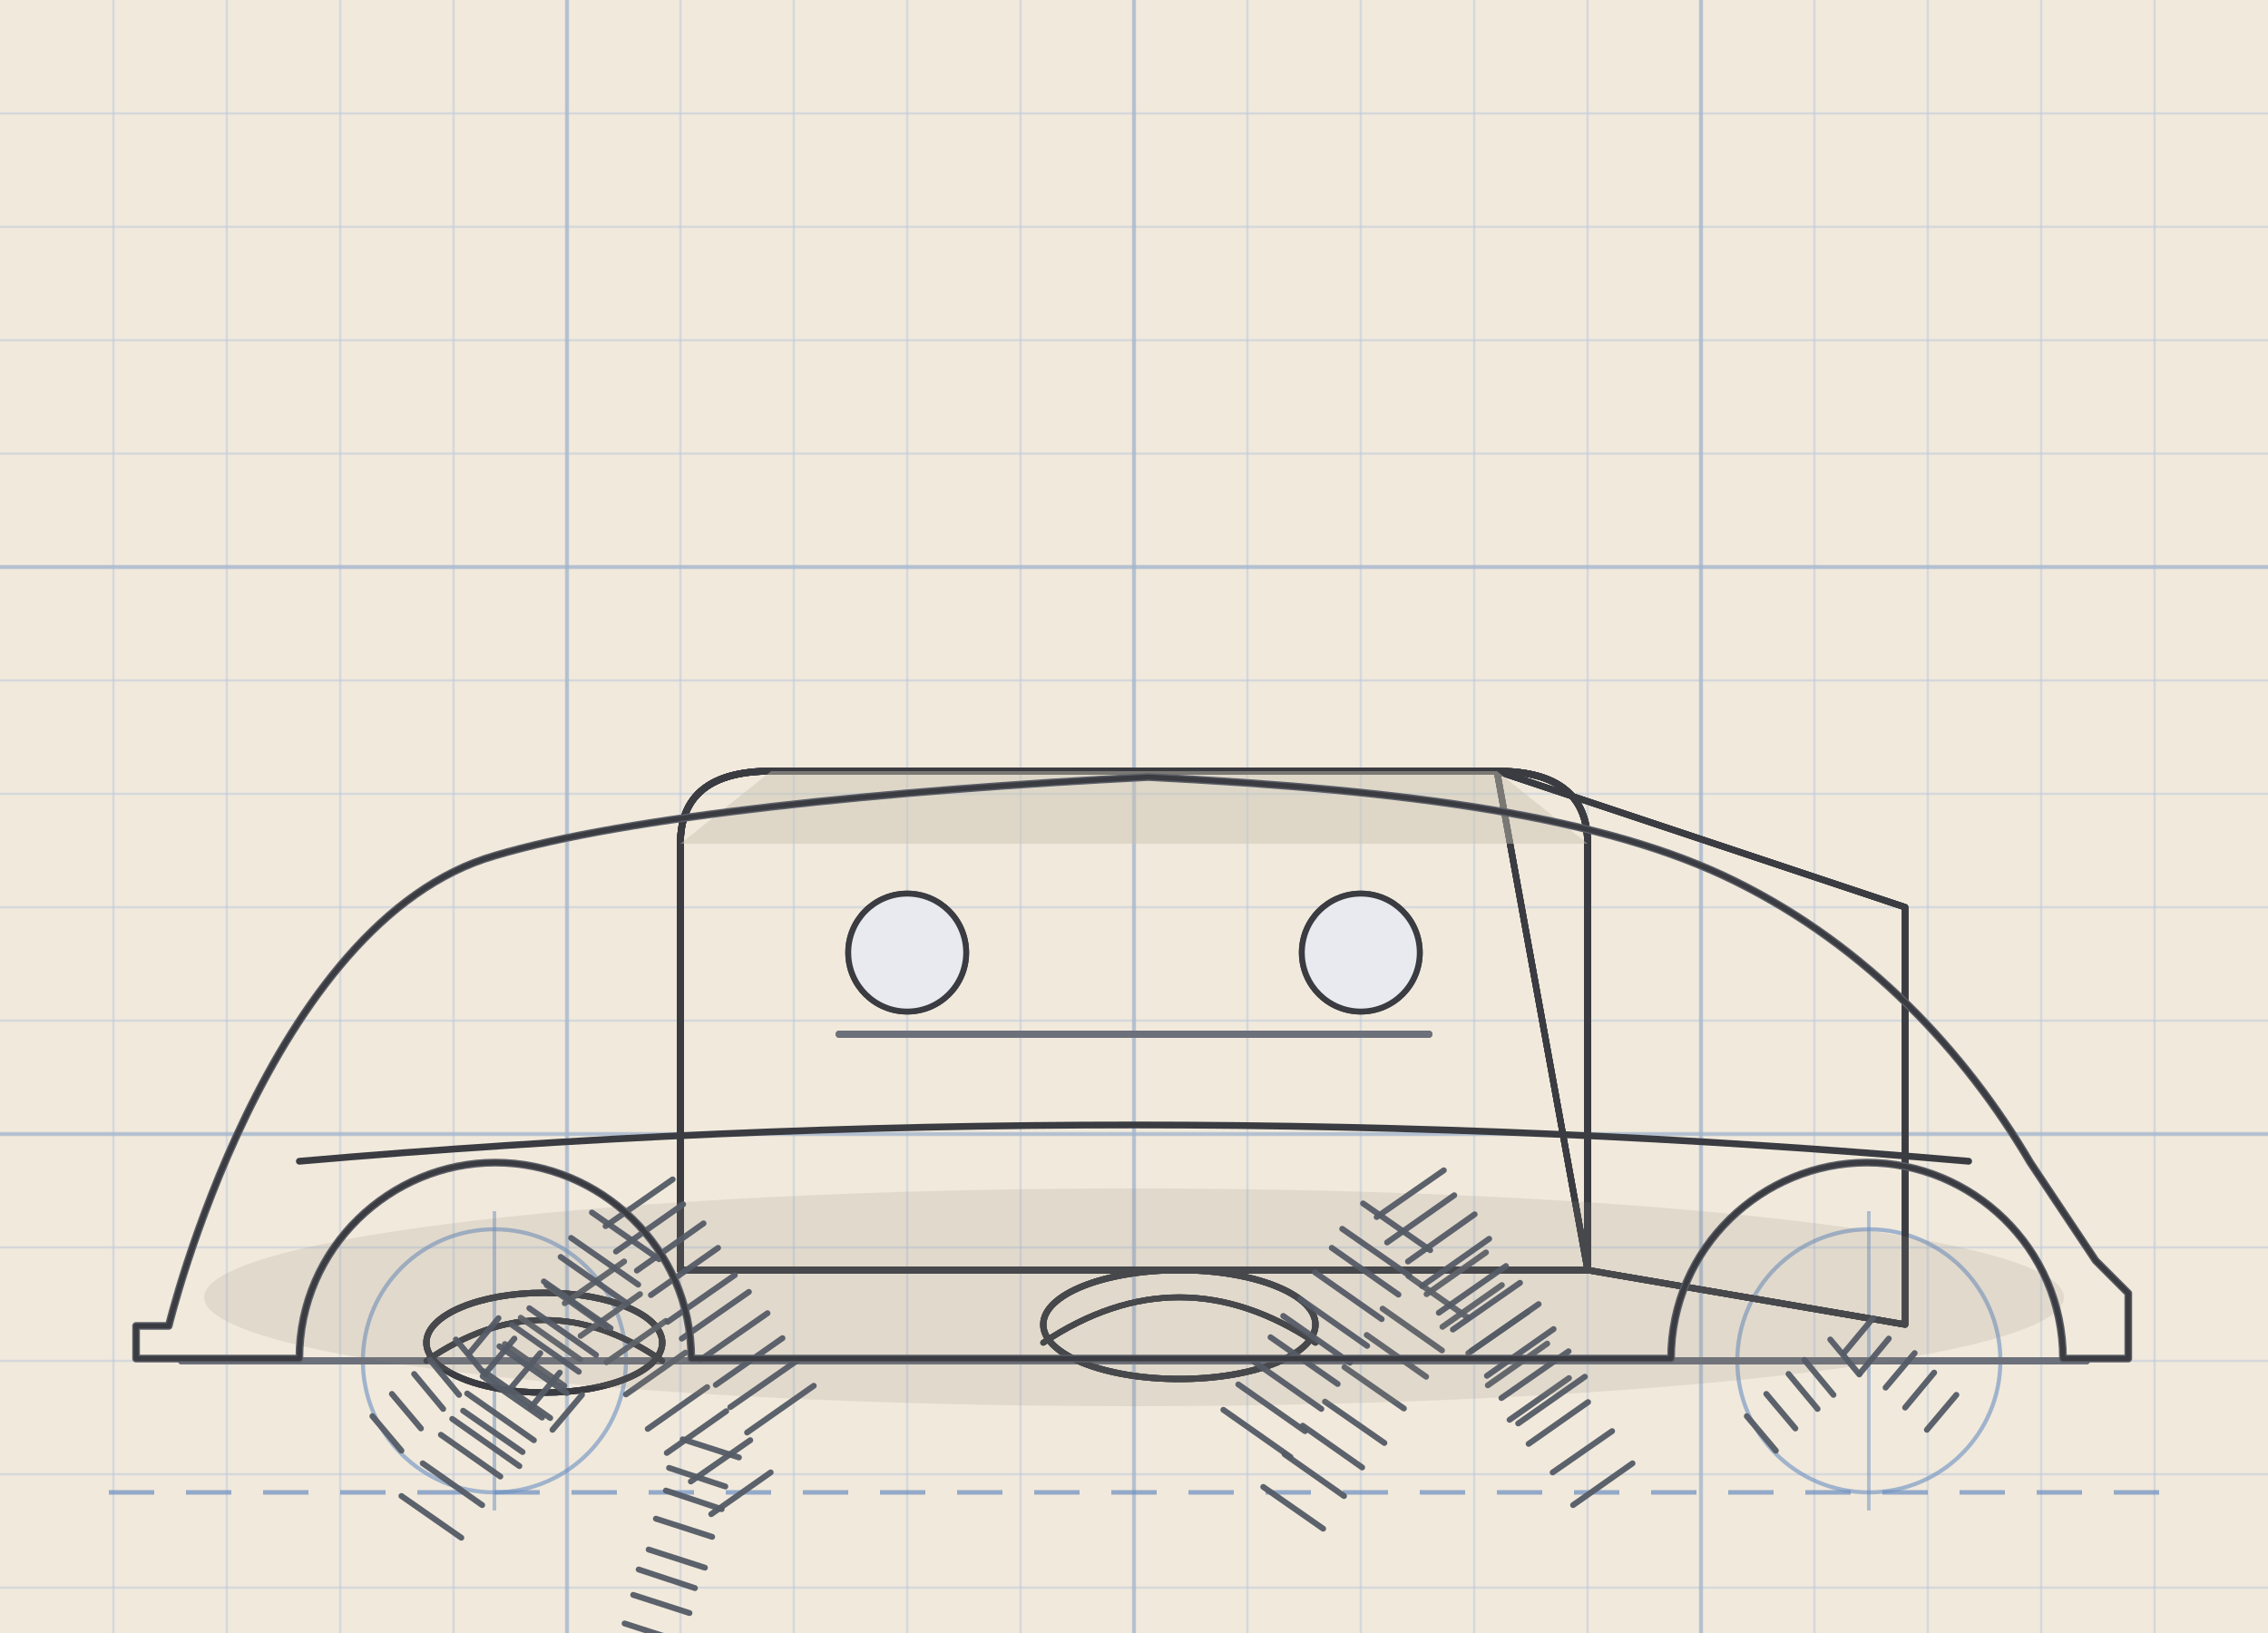
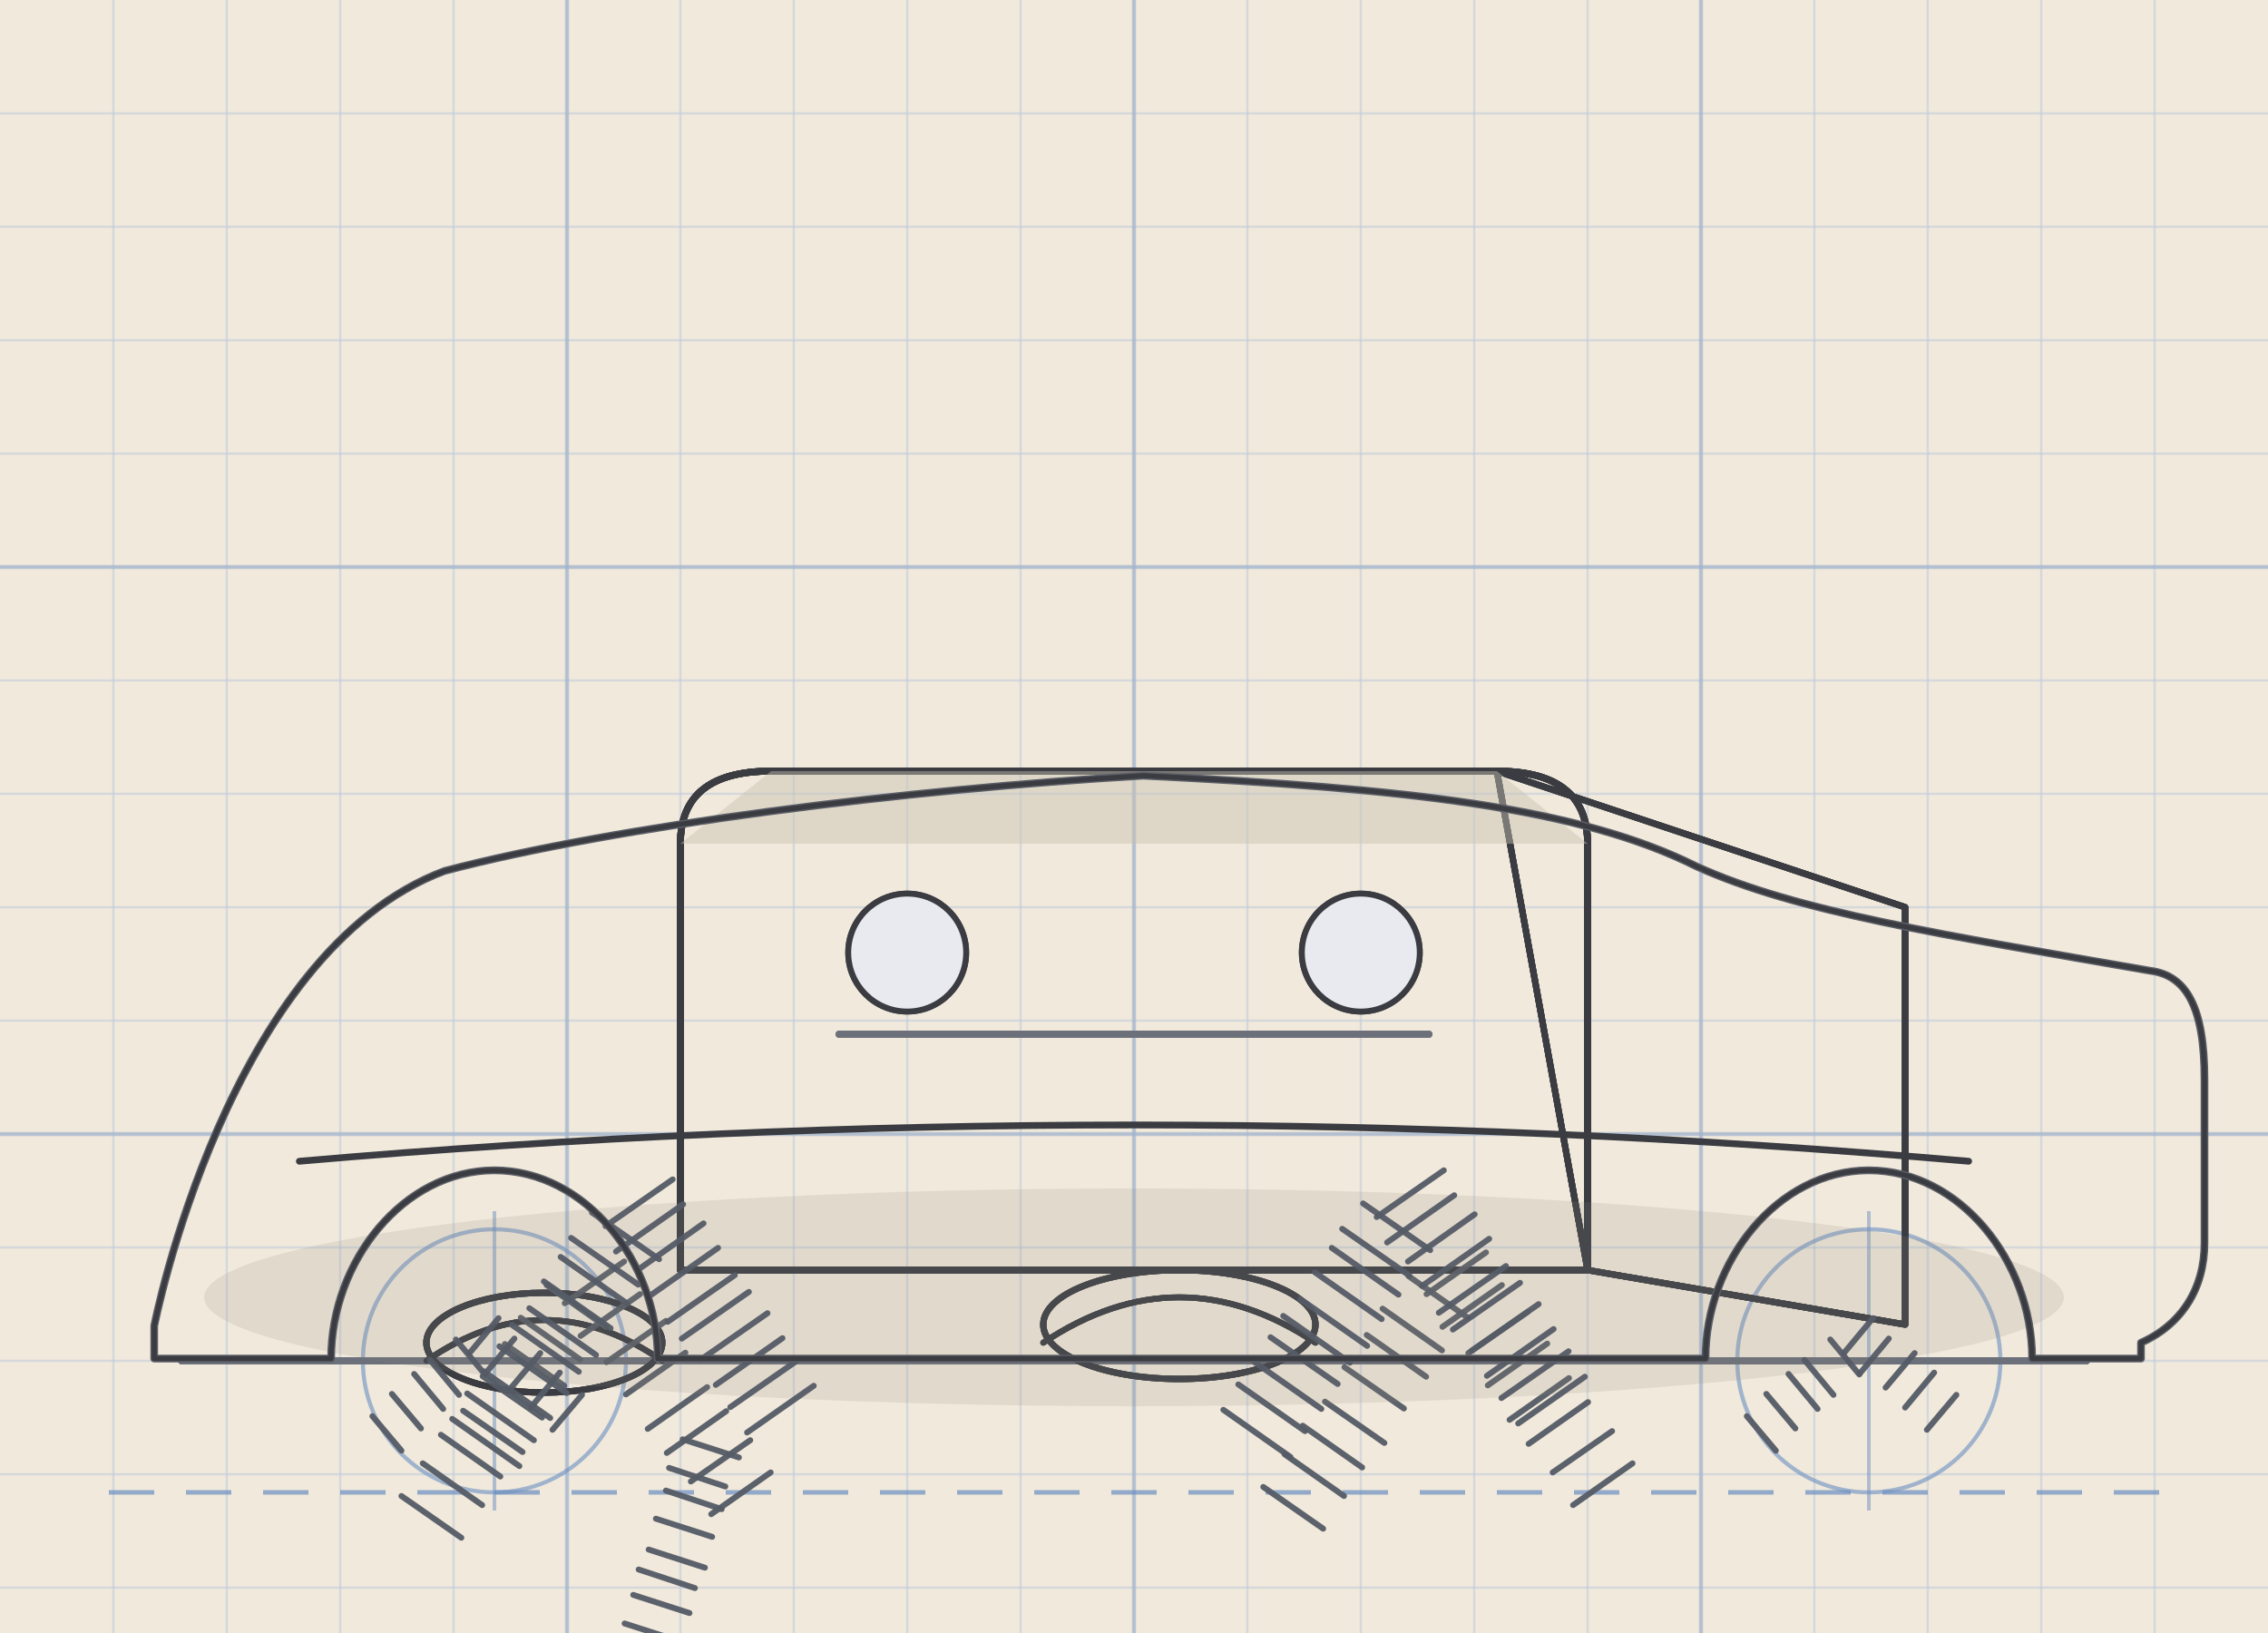
<svg xmlns="http://www.w3.org/2000/svg" viewBox="0 0 500 360" role="img">
  <defs>
    <linearGradient id="gBody" x1="0" y1="0" x2="0" y2="1">
-       <stop offset="0%" stop-color="#FBF9F3" />
-       <stop offset="18%" stop-color="#E9E4D8" />
-       <stop offset="55%" stop-color="#C9C2B2" />
-       <stop offset="100%" stop-color="#9C9484" />
+       <stop offset="0%" stop-color="#FBF9F2" />
+       <stop offset="22%" stop-color="#E8E2D4" />
+       <stop offset="55%" stop-color="#C6BFAE" />
+       <stop offset="82%" stop-color="#9A9283" />
+       <stop offset="100%" stop-color="#7A7368" />
    </linearGradient>
    <linearGradient id="gGlass" x1="0" y1="0" x2="0" y2="1">
      <stop offset="0%" stop-color="#55585F" />
      <stop offset="100%" stop-color="#7B7F88" />
    </linearGradient>
    <radialGradient id="gTire" cx="0.5" cy="0.5" r="0.5">
      <stop offset="0%" stop-color="#4A4E55" />
      <stop offset="75%" stop-color="#2D3036" />
      <stop offset="100%" stop-color="#202227" />
    </radialGradient>
    <radialGradient id="gRim" cx="0.5" cy="0.5" r="0.5">
      <stop offset="0%" stop-color="#F3F2EC" />
      <stop offset="70%" stop-color="#C6C1B4" />
      <stop offset="100%" stop-color="#A39C8D" />
    </radialGradient>
    <radialGradient id="gGround" cx="0.5" cy="0.5" r="0.5">
      <stop offset="0%" stop-color="#8A8478" stop-opacity="0.34" />
      <stop offset="100%" stop-color="#8A8478" stop-opacity="0" />
    </radialGradient>
    <radialGradient id="gMetal" cx="0.5" cy="0.36" r="0.66">
      <stop offset="0%" stop-color="#FDFCF8" />
      <stop offset="24%" stop-color="#D4CFC2" />
      <stop offset="48%" stop-color="#8B8478" />
      <stop offset="66%" stop-color="#3A3C42" />
      <stop offset="82%" stop-color="#B9B3A6" />
      <stop offset="100%" stop-color="#6E6A61" />
    </radialGradient>
    <radialGradient id="gMatte" cx="0.5" cy="0.42" r="0.62">
      <stop offset="0%" stop-color="#EFEDE6" />
      <stop offset="55%" stop-color="#B9B4A8" />
      <stop offset="100%" stop-color="#7D786E" />
    </radialGradient>
    <radialGradient id="gGlassBall" cx="0.36" cy="0.32" r="0.7">
      <stop offset="0%" stop-color="#FBF9F3" stop-opacity="0.2" />
      <stop offset="55%" stop-color="#7B7F88" stop-opacity="0.1" />
      <stop offset="100%" stop-color="#3A3C42" stop-opacity="0.38" />
    </radialGradient>
    <linearGradient id="gTonePaper" x1="0" y1="0" x2="0" y2="1">
      <stop offset="0%" stop-color="#D6D0C2" />
      <stop offset="100%" stop-color="#BCB5A5" />
    </linearGradient>
    <linearGradient id="gScreen" x1="0" y1="0" x2="0" y2="1">
      <stop offset="0%" stop-color="#41444C" />
      <stop offset="100%" stop-color="#22242A" />
    </linearGradient>
  </defs>
  <rect x="0" y="0" width="500" height="360" fill="#F1E9DB" />
  <line x1="25" y1="0" x2="25" y2="360" stroke="#B9C8DC" stroke-width="0.5" opacity="0.5" />
  <line x1="50" y1="0" x2="50" y2="360" stroke="#B9C8DC" stroke-width="0.5" opacity="0.5" />
  <line x1="75" y1="0" x2="75" y2="360" stroke="#B9C8DC" stroke-width="0.5" opacity="0.5" />
  <line x1="100" y1="0" x2="100" y2="360" stroke="#B9C8DC" stroke-width="0.5" opacity="0.5" />
  <line x1="125" y1="0" x2="125" y2="360" stroke="#B9C8DC" stroke-width="0.5" opacity="0.5" />
  <line x1="150" y1="0" x2="150" y2="360" stroke="#B9C8DC" stroke-width="0.5" opacity="0.5" />
  <line x1="175" y1="0" x2="175" y2="360" stroke="#B9C8DC" stroke-width="0.5" opacity="0.5" />
  <line x1="200" y1="0" x2="200" y2="360" stroke="#B9C8DC" stroke-width="0.5" opacity="0.5" />
  <line x1="225" y1="0" x2="225" y2="360" stroke="#B9C8DC" stroke-width="0.5" opacity="0.5" />
  <line x1="250" y1="0" x2="250" y2="360" stroke="#B9C8DC" stroke-width="0.5" opacity="0.5" />
  <line x1="275" y1="0" x2="275" y2="360" stroke="#B9C8DC" stroke-width="0.5" opacity="0.5" />
  <line x1="300" y1="0" x2="300" y2="360" stroke="#B9C8DC" stroke-width="0.5" opacity="0.5" />
  <line x1="325" y1="0" x2="325" y2="360" stroke="#B9C8DC" stroke-width="0.5" opacity="0.5" />
  <line x1="350" y1="0" x2="350" y2="360" stroke="#B9C8DC" stroke-width="0.5" opacity="0.5" />
  <line x1="375" y1="0" x2="375" y2="360" stroke="#B9C8DC" stroke-width="0.5" opacity="0.5" />
  <line x1="400" y1="0" x2="400" y2="360" stroke="#B9C8DC" stroke-width="0.5" opacity="0.5" />
  <line x1="425" y1="0" x2="425" y2="360" stroke="#B9C8DC" stroke-width="0.5" opacity="0.5" />
  <line x1="450" y1="0" x2="450" y2="360" stroke="#B9C8DC" stroke-width="0.5" opacity="0.5" />
  <line x1="475" y1="0" x2="475" y2="360" stroke="#B9C8DC" stroke-width="0.5" opacity="0.5" />
  <line x1="0" y1="25" x2="500" y2="25" stroke="#B9C8DC" stroke-width="0.5" opacity="0.5" />
  <line x1="0" y1="50" x2="500" y2="50" stroke="#B9C8DC" stroke-width="0.5" opacity="0.5" />
  <line x1="0" y1="75" x2="500" y2="75" stroke="#B9C8DC" stroke-width="0.5" opacity="0.5" />
  <line x1="0" y1="100" x2="500" y2="100" stroke="#B9C8DC" stroke-width="0.5" opacity="0.5" />
  <line x1="0" y1="125" x2="500" y2="125" stroke="#B9C8DC" stroke-width="0.5" opacity="0.5" />
  <line x1="0" y1="150" x2="500" y2="150" stroke="#B9C8DC" stroke-width="0.5" opacity="0.5" />
  <line x1="0" y1="175" x2="500" y2="175" stroke="#B9C8DC" stroke-width="0.5" opacity="0.5" />
  <line x1="0" y1="200" x2="500" y2="200" stroke="#B9C8DC" stroke-width="0.5" opacity="0.5" />
  <line x1="0" y1="225" x2="500" y2="225" stroke="#B9C8DC" stroke-width="0.5" opacity="0.5" />
  <line x1="0" y1="250" x2="500" y2="250" stroke="#B9C8DC" stroke-width="0.5" opacity="0.5" />
  <line x1="0" y1="275" x2="500" y2="275" stroke="#B9C8DC" stroke-width="0.5" opacity="0.5" />
  <line x1="0" y1="300" x2="500" y2="300" stroke="#B9C8DC" stroke-width="0.5" opacity="0.5" />
  <line x1="0" y1="325" x2="500" y2="325" stroke="#B9C8DC" stroke-width="0.5" opacity="0.5" />
  <line x1="0" y1="350" x2="500" y2="350" stroke="#B9C8DC" stroke-width="0.5" opacity="0.5" />
  <line x1="125" y1="0" x2="125" y2="360" stroke="#9FB2CC" stroke-width="0.9" opacity="0.65" />
  <line x1="250" y1="0" x2="250" y2="360" stroke="#9FB2CC" stroke-width="0.9" opacity="0.65" />
  <line x1="375" y1="0" x2="375" y2="360" stroke="#9FB2CC" stroke-width="0.9" opacity="0.65" />
  <line x1="0" y1="125" x2="500" y2="125" stroke="#9FB2CC" stroke-width="0.9" opacity="0.65" />
  <line x1="0" y1="250" x2="500" y2="250" stroke="#9FB2CC" stroke-width="0.9" opacity="0.65" />
  <line x1="24" y1="329" x2="476" y2="329" stroke="#6B8FC2" stroke-width="1.0" stroke-dasharray="10 7" opacity="0.7" />
  <circle cx="109" cy="300" r="29" stroke="#6B8FC2" stroke-width="0.9" fill="none" opacity="0.6" />
  <line x1="76" y1="300" x2="142" y2="300" stroke="#6B8FC2" stroke-width="0.8" opacity="0.5" />
  <line x1="109" y1="267" x2="109" y2="333" stroke="#6B8FC2" stroke-width="0.8" opacity="0.5" />
  <circle cx="412" cy="300" r="29" stroke="#6B8FC2" stroke-width="0.9" fill="none" opacity="0.6" />
  <line x1="379" y1="300" x2="445" y2="300" stroke="#6B8FC2" stroke-width="0.8" opacity="0.5" />
  <line x1="412" y1="267" x2="412" y2="333" stroke="#6B8FC2" stroke-width="0.8" opacity="0.5" />
  <line x1="109" y1="300" x2="412" y2="300" stroke="#6B8FC2" stroke-width="0.8" stroke-dasharray="6 5" opacity="0.45" />
  <line x1="40" y1="300" x2="460" y2="300" stroke="#6C707A" stroke-width="1.5" stroke-linecap="round" stroke-linejoin="round" />
  <path d="M170 170 L330 170 Q350 170 350 186 L350 280 L150 280 L150 186 Q150 170 170 170 Z" stroke="#3A3C42" stroke-width="1.5" stroke-linecap="round" stroke-linejoin="round" fill="none" />
  <line x1="40" y1="300" x2="460" y2="300" stroke="#6C707A" stroke-width="1.5" stroke-linecap="round" stroke-linejoin="round" />
  <path d="M170 170 L330 170 Q350 170 350 186 L350 280 L150 280 L150 186 Q150 170 170 170 Z" stroke="#3A3C42" stroke-width="1.5" stroke-linecap="round" stroke-linejoin="round" fill="none" />
  <path d="M330 170 L420 200 L420 292 L350 280 Z" stroke="#3A3C42" stroke-width="1.4" stroke-linecap="round" stroke-linejoin="round" fill="none" />
  <line x1="40" y1="300" x2="460" y2="300" stroke="#6C707A" stroke-width="1.5" stroke-linecap="round" stroke-linejoin="round" />
  <path d="M170 170 L330 170 Q350 170 350 186 L350 280 L150 280 L150 186 Q150 170 170 170 Z" stroke="#3A3C42" stroke-width="1.5" stroke-linecap="round" stroke-linejoin="round" fill="none" />
  <path d="M330 170 L420 200 L420 292 L350 280 Z" stroke="#3A3C42" stroke-width="1.4" stroke-linecap="round" stroke-linejoin="round" fill="none" />
  <ellipse cx="260" cy="292" rx="30" ry="12" stroke="#3A3C42" stroke-width="1.4" stroke-linecap="round" stroke-linejoin="round" fill="none" />
  <ellipse cx="120" cy="296" rx="26" ry="11" stroke="#3A3C42" stroke-width="1.4" stroke-linecap="round" stroke-linejoin="round" fill="none" />
  <path d="M230 296 Q260 276 290 296" stroke="#3A3C42" stroke-width="1.3" stroke-linecap="round" stroke-linejoin="round" fill="none" />
  <path d="M94 300 Q120 282 146 300" stroke="#3A3C42" stroke-width="1.3" stroke-linecap="round" stroke-linejoin="round" fill="none" />
  <line x1="40" y1="300" x2="460" y2="300" stroke="#6C707A" stroke-width="1.5" stroke-linecap="round" stroke-linejoin="round" />
  <path d="M170 170 L330 170 Q350 170 350 186 L350 280 L150 280 L150 186 Q150 170 170 170 Z" stroke="#3A3C42" stroke-width="1.5" stroke-linecap="round" stroke-linejoin="round" fill="none" />
  <path d="M330 170 L420 200 L420 292 L350 280 Z" stroke="#3A3C42" stroke-width="1.4" stroke-linecap="round" stroke-linejoin="round" fill="none" />
  <ellipse cx="260" cy="292" rx="30" ry="12" stroke="#3A3C42" stroke-width="1.4" stroke-linecap="round" stroke-linejoin="round" fill="none" />
  <ellipse cx="120" cy="296" rx="26" ry="11" stroke="#3A3C42" stroke-width="1.4" stroke-linecap="round" stroke-linejoin="round" fill="none" />
  <path d="M230 296 Q260 276 290 296" stroke="#3A3C42" stroke-width="1.3" stroke-linecap="round" stroke-linejoin="round" fill="none" />
  <path d="M94 300 Q120 282 146 300" stroke="#3A3C42" stroke-width="1.3" stroke-linecap="round" stroke-linejoin="round" fill="none" />
  <circle cx="200" cy="210" r="13" stroke="#3A3C42" stroke-width="1.3" stroke-linecap="round" stroke-linejoin="round" fill="#E8EAF0" />
  <circle cx="300" cy="210" r="13" stroke="#3A3C42" stroke-width="1.3" stroke-linecap="round" stroke-linejoin="round" fill="#E8EAF0" />
  <line x1="185" y1="228" x2="315" y2="228" stroke="#6C707A" stroke-width="1.6" stroke-linecap="round" stroke-linejoin="round" />
  <line x1="40" y1="300" x2="460" y2="300" stroke="#6C707A" stroke-width="1.5" stroke-linecap="round" stroke-linejoin="round" />
  <path d="M170 170 L330 170 Q350 170 350 186 L350 280 L150 280 L150 186 Q150 170 170 170 Z" stroke="#3A3C42" stroke-width="1.5" stroke-linecap="round" stroke-linejoin="round" fill="none" />
  <path d="M330 170 L420 200 L420 292 L350 280 Z" stroke="#3A3C42" stroke-width="1.4" stroke-linecap="round" stroke-linejoin="round" fill="none" />
  <ellipse cx="260" cy="292" rx="30" ry="12" stroke="#3A3C42" stroke-width="1.4" stroke-linecap="round" stroke-linejoin="round" fill="none" />
  <ellipse cx="120" cy="296" rx="26" ry="11" stroke="#3A3C42" stroke-width="1.4" stroke-linecap="round" stroke-linejoin="round" fill="none" />
  <path d="M230 296 Q260 276 290 296" stroke="#3A3C42" stroke-width="1.3" stroke-linecap="round" stroke-linejoin="round" fill="none" />
  <path d="M94 300 Q120 282 146 300" stroke="#3A3C42" stroke-width="1.3" stroke-linecap="round" stroke-linejoin="round" fill="none" />
  <circle cx="200" cy="210" r="13" stroke="#3A3C42" stroke-width="1.3" stroke-linecap="round" stroke-linejoin="round" fill="#E8EAF0" />
  <circle cx="300" cy="210" r="13" stroke="#3A3C42" stroke-width="1.3" stroke-linecap="round" stroke-linejoin="round" fill="#E8EAF0" />
  <line x1="185" y1="228" x2="315" y2="228" stroke="#6C707A" stroke-width="1.6" stroke-linecap="round" stroke-linejoin="round" />
  <path d="M170 170 L330 170 L350 186 L150 186 Z" stroke="#3A3C42" stroke-width="0" stroke-linecap="round" stroke-linejoin="round" fill="#C9C2B2" fill-opacity="0.45" />
  <line x1="120.5" y1="283.3" x2="133.6" y2="292.5" stroke="#555B66" stroke-width="1.3" stroke-linecap="round" stroke-linejoin="round" opacity="0.95" />
  <line x1="114.8" y1="290.5" x2="127.9" y2="299.7" stroke="#555B66" stroke-width="1.3" stroke-linecap="round" stroke-linejoin="round" opacity="0.95" />
  <line x1="111.3" y1="296.3" x2="124.4" y2="305.5" stroke="#555B66" stroke-width="1.3" stroke-linecap="round" stroke-linejoin="round" opacity="0.95" />
  <line x1="106.4" y1="303.4" x2="119.5" y2="312.5" stroke="#555B66" stroke-width="1.3" stroke-linecap="round" stroke-linejoin="round" opacity="0.95" />
  <line x1="102.1" y1="311.0" x2="115.2" y2="320.1" stroke="#555B66" stroke-width="1.3" stroke-linecap="round" stroke-linejoin="round" opacity="0.95" />
  <line x1="97.2" y1="316.3" x2="110.3" y2="325.5" stroke="#555B66" stroke-width="1.3" stroke-linecap="round" stroke-linejoin="round" opacity="0.95" />
  <line x1="93.2" y1="322.6" x2="106.3" y2="331.8" stroke="#555B66" stroke-width="1.3" stroke-linecap="round" stroke-linejoin="round" opacity="0.95" />
  <line x1="88.5" y1="329.8" x2="101.7" y2="339.0" stroke="#555B66" stroke-width="1.3" stroke-linecap="round" stroke-linejoin="round" opacity="0.95" />
  <line x1="124.5" y1="287.3" x2="137.6" y2="278.1" stroke="#555B66" stroke-width="1.3" stroke-linecap="round" stroke-linejoin="round" opacity="0.95" />
  <line x1="128.0" y1="294.5" x2="141.1" y2="285.3" stroke="#555B66" stroke-width="1.3" stroke-linecap="round" stroke-linejoin="round" opacity="0.95" />
  <line x1="133.7" y1="300.3" x2="146.8" y2="291.2" stroke="#555B66" stroke-width="1.3" stroke-linecap="round" stroke-linejoin="round" opacity="0.95" />
  <line x1="138.0" y1="307.4" x2="151.1" y2="298.2" stroke="#555B66" stroke-width="1.3" stroke-linecap="round" stroke-linejoin="round" opacity="0.95" />
  <line x1="142.8" y1="315.0" x2="155.9" y2="305.8" stroke="#555B66" stroke-width="1.3" stroke-linecap="round" stroke-linejoin="round" opacity="0.95" />
  <line x1="147.0" y1="320.3" x2="160.1" y2="311.1" stroke="#555B66" stroke-width="1.3" stroke-linecap="round" stroke-linejoin="round" opacity="0.95" />
  <line x1="152.3" y1="326.6" x2="165.4" y2="317.5" stroke="#555B66" stroke-width="1.3" stroke-linecap="round" stroke-linejoin="round" opacity="0.95" />
  <line x1="156.8" y1="333.8" x2="169.9" y2="324.6" stroke="#555B66" stroke-width="1.3" stroke-linecap="round" stroke-linejoin="round" opacity="0.95" />
  <line x1="310.5" y1="281.3" x2="323.6" y2="290.5" stroke="#555B66" stroke-width="1.3" stroke-linecap="round" stroke-linejoin="round" opacity="0.95" />
  <line x1="304.8" y1="288.5" x2="317.9" y2="297.7" stroke="#555B66" stroke-width="1.3" stroke-linecap="round" stroke-linejoin="round" opacity="0.95" />
  <line x1="301.3" y1="294.3" x2="314.4" y2="303.5" stroke="#555B66" stroke-width="1.3" stroke-linecap="round" stroke-linejoin="round" opacity="0.95" />
  <line x1="296.4" y1="301.4" x2="309.5" y2="310.5" stroke="#555B66" stroke-width="1.3" stroke-linecap="round" stroke-linejoin="round" opacity="0.95" />
  <line x1="292.1" y1="309.0" x2="305.2" y2="318.1" stroke="#555B66" stroke-width="1.3" stroke-linecap="round" stroke-linejoin="round" opacity="0.95" />
  <line x1="287.2" y1="314.3" x2="300.3" y2="323.5" stroke="#555B66" stroke-width="1.3" stroke-linecap="round" stroke-linejoin="round" opacity="0.95" />
  <line x1="283.2" y1="320.6" x2="296.3" y2="329.8" stroke="#555B66" stroke-width="1.3" stroke-linecap="round" stroke-linejoin="round" opacity="0.95" />
  <line x1="278.5" y1="327.8" x2="291.7" y2="337.0" stroke="#555B66" stroke-width="1.3" stroke-linecap="round" stroke-linejoin="round" opacity="0.95" />
  <line x1="314.5" y1="285.3" x2="327.6" y2="276.1" stroke="#555B66" stroke-width="1.3" stroke-linecap="round" stroke-linejoin="round" opacity="0.95" />
  <line x1="318.0" y1="292.5" x2="331.1" y2="283.3" stroke="#555B66" stroke-width="1.3" stroke-linecap="round" stroke-linejoin="round" opacity="0.95" />
  <line x1="323.7" y1="298.3" x2="336.8" y2="289.2" stroke="#555B66" stroke-width="1.3" stroke-linecap="round" stroke-linejoin="round" opacity="0.95" />
  <line x1="328.0" y1="305.4" x2="341.1" y2="296.2" stroke="#555B66" stroke-width="1.3" stroke-linecap="round" stroke-linejoin="round" opacity="0.95" />
  <line x1="332.8" y1="313.0" x2="345.9" y2="303.8" stroke="#555B66" stroke-width="1.3" stroke-linecap="round" stroke-linejoin="round" opacity="0.95" />
  <line x1="337.0" y1="318.3" x2="350.1" y2="309.1" stroke="#555B66" stroke-width="1.3" stroke-linecap="round" stroke-linejoin="round" opacity="0.95" />
  <line x1="342.3" y1="324.6" x2="355.4" y2="315.5" stroke="#555B66" stroke-width="1.3" stroke-linecap="round" stroke-linejoin="round" opacity="0.95" />
  <line x1="346.8" y1="331.8" x2="359.9" y2="322.6" stroke="#555B66" stroke-width="1.3" stroke-linecap="round" stroke-linejoin="round" opacity="0.95" />
  <ellipse cx="250" cy="286" rx="205" ry="24" fill="#8A8478" opacity="0.16" />
  <line x1="130.5" y1="267.3" x2="145.3" y2="277.6" stroke="#555B66" stroke-width="1.3" stroke-linecap="round" stroke-linejoin="round" opacity="0.95" />
  <line x1="125.9" y1="272.9" x2="140.7" y2="283.2" stroke="#555B66" stroke-width="1.3" stroke-linecap="round" stroke-linejoin="round" opacity="0.95" />
  <line x1="123.6" y1="277.1" x2="138.3" y2="287.4" stroke="#555B66" stroke-width="1.3" stroke-linecap="round" stroke-linejoin="round" opacity="0.95" />
  <line x1="119.9" y1="282.5" x2="134.6" y2="292.8" stroke="#555B66" stroke-width="1.3" stroke-linecap="round" stroke-linejoin="round" opacity="0.95" />
  <line x1="116.7" y1="288.4" x2="131.4" y2="298.7" stroke="#555B66" stroke-width="1.3" stroke-linecap="round" stroke-linejoin="round" opacity="0.95" />
  <line x1="112.9" y1="292.1" x2="127.6" y2="302.4" stroke="#555B66" stroke-width="1.3" stroke-linecap="round" stroke-linejoin="round" opacity="0.95" />
  <line x1="110.1" y1="296.8" x2="124.9" y2="307.1" stroke="#555B66" stroke-width="1.3" stroke-linecap="round" stroke-linejoin="round" opacity="0.95" />
  <line x1="106.6" y1="302.3" x2="121.3" y2="312.6" stroke="#555B66" stroke-width="1.3" stroke-linecap="round" stroke-linejoin="round" opacity="0.95" />
  <line x1="103.0" y1="307.2" x2="117.7" y2="317.5" stroke="#555B66" stroke-width="1.3" stroke-linecap="round" stroke-linejoin="round" opacity="0.95" />
  <line x1="99.7" y1="312.8" x2="114.5" y2="323.2" stroke="#555B66" stroke-width="1.3" stroke-linecap="round" stroke-linejoin="round" opacity="0.95" />
  <line x1="133.5" y1="270.3" x2="148.3" y2="260.0" stroke="#555B66" stroke-width="1.3" stroke-linecap="round" stroke-linejoin="round" opacity="0.95" />
  <line x1="135.8" y1="275.9" x2="150.6" y2="265.5" stroke="#555B66" stroke-width="1.3" stroke-linecap="round" stroke-linejoin="round" opacity="0.95" />
  <line x1="140.4" y1="280.1" x2="155.1" y2="269.7" stroke="#555B66" stroke-width="1.3" stroke-linecap="round" stroke-linejoin="round" opacity="0.95" />
  <line x1="143.5" y1="285.5" x2="158.3" y2="275.1" stroke="#555B66" stroke-width="1.3" stroke-linecap="round" stroke-linejoin="round" opacity="0.95" />
  <line x1="147.2" y1="291.4" x2="162.0" y2="281.1" stroke="#555B66" stroke-width="1.3" stroke-linecap="round" stroke-linejoin="round" opacity="0.95" />
  <line x1="150.3" y1="295.1" x2="165.1" y2="284.8" stroke="#555B66" stroke-width="1.3" stroke-linecap="round" stroke-linejoin="round" opacity="0.95" />
  <line x1="154.4" y1="299.8" x2="169.2" y2="289.5" stroke="#555B66" stroke-width="1.3" stroke-linecap="round" stroke-linejoin="round" opacity="0.95" />
  <line x1="157.8" y1="305.3" x2="172.5" y2="295.0" stroke="#555B66" stroke-width="1.3" stroke-linecap="round" stroke-linejoin="round" opacity="0.95" />
  <line x1="161.0" y1="310.2" x2="175.8" y2="299.9" stroke="#555B66" stroke-width="1.3" stroke-linecap="round" stroke-linejoin="round" opacity="0.95" />
  <line x1="164.7" y1="315.8" x2="179.4" y2="305.5" stroke="#555B66" stroke-width="1.3" stroke-linecap="round" stroke-linejoin="round" opacity="0.95" />
  <line x1="300.5" y1="265.3" x2="315.3" y2="275.6" stroke="#555B66" stroke-width="1.3" stroke-linecap="round" stroke-linejoin="round" opacity="0.95" />
  <line x1="295.9" y1="270.9" x2="310.7" y2="281.2" stroke="#555B66" stroke-width="1.3" stroke-linecap="round" stroke-linejoin="round" opacity="0.95" />
  <line x1="293.6" y1="275.1" x2="308.3" y2="285.4" stroke="#555B66" stroke-width="1.3" stroke-linecap="round" stroke-linejoin="round" opacity="0.95" />
  <line x1="289.9" y1="280.5" x2="304.6" y2="290.8" stroke="#555B66" stroke-width="1.3" stroke-linecap="round" stroke-linejoin="round" opacity="0.95" />
  <line x1="286.7" y1="286.4" x2="301.4" y2="296.7" stroke="#555B66" stroke-width="1.3" stroke-linecap="round" stroke-linejoin="round" opacity="0.95" />
  <line x1="282.9" y1="290.1" x2="297.6" y2="300.4" stroke="#555B66" stroke-width="1.3" stroke-linecap="round" stroke-linejoin="round" opacity="0.95" />
  <line x1="280.1" y1="294.8" x2="294.9" y2="305.1" stroke="#555B66" stroke-width="1.3" stroke-linecap="round" stroke-linejoin="round" opacity="0.95" />
  <line x1="276.6" y1="300.3" x2="291.3" y2="310.6" stroke="#555B66" stroke-width="1.3" stroke-linecap="round" stroke-linejoin="round" opacity="0.95" />
  <line x1="273.0" y1="305.2" x2="287.7" y2="315.5" stroke="#555B66" stroke-width="1.3" stroke-linecap="round" stroke-linejoin="round" opacity="0.95" />
  <line x1="269.7" y1="310.8" x2="284.5" y2="321.2" stroke="#555B66" stroke-width="1.3" stroke-linecap="round" stroke-linejoin="round" opacity="0.95" />
  <line x1="303.5" y1="268.3" x2="318.3" y2="258.0" stroke="#555B66" stroke-width="1.3" stroke-linecap="round" stroke-linejoin="round" opacity="0.95" />
  <line x1="305.8" y1="273.9" x2="320.6" y2="263.5" stroke="#555B66" stroke-width="1.3" stroke-linecap="round" stroke-linejoin="round" opacity="0.95" />
  <line x1="310.4" y1="278.1" x2="325.1" y2="267.7" stroke="#555B66" stroke-width="1.3" stroke-linecap="round" stroke-linejoin="round" opacity="0.95" />
  <line x1="313.5" y1="283.5" x2="328.3" y2="273.1" stroke="#555B66" stroke-width="1.3" stroke-linecap="round" stroke-linejoin="round" opacity="0.95" />
  <line x1="317.2" y1="289.4" x2="332.0" y2="279.1" stroke="#555B66" stroke-width="1.3" stroke-linecap="round" stroke-linejoin="round" opacity="0.95" />
  <line x1="320.3" y1="293.1" x2="335.1" y2="282.8" stroke="#555B66" stroke-width="1.3" stroke-linecap="round" stroke-linejoin="round" opacity="0.95" />
  <line x1="324.4" y1="297.8" x2="339.2" y2="287.5" stroke="#555B66" stroke-width="1.3" stroke-linecap="round" stroke-linejoin="round" opacity="0.95" />
  <line x1="327.8" y1="303.3" x2="342.5" y2="293.0" stroke="#555B66" stroke-width="1.3" stroke-linecap="round" stroke-linejoin="round" opacity="0.95" />
  <line x1="331.0" y1="308.2" x2="345.8" y2="297.9" stroke="#555B66" stroke-width="1.3" stroke-linecap="round" stroke-linejoin="round" opacity="0.95" />
  <line x1="334.7" y1="313.8" x2="349.4" y2="303.5" stroke="#555B66" stroke-width="1.3" stroke-linecap="round" stroke-linejoin="round" opacity="0.95" />
  <line x1="100.5" y1="295.3" x2="106.9" y2="303.0" stroke="#555B66" stroke-width="1.3" stroke-linecap="round" stroke-linejoin="round" opacity="0.95" />
  <line x1="94.8" y1="299.8" x2="101.2" y2="307.5" stroke="#555B66" stroke-width="1.3" stroke-linecap="round" stroke-linejoin="round" opacity="0.95" />
  <line x1="91.3" y1="302.9" x2="97.7" y2="310.6" stroke="#555B66" stroke-width="1.3" stroke-linecap="round" stroke-linejoin="round" opacity="0.95" />
  <line x1="86.4" y1="307.3" x2="92.8" y2="314.9" stroke="#555B66" stroke-width="1.3" stroke-linecap="round" stroke-linejoin="round" opacity="0.95" />
  <line x1="82.1" y1="312.2" x2="88.5" y2="319.8" stroke="#555B66" stroke-width="1.3" stroke-linecap="round" stroke-linejoin="round" opacity="0.95" />
  <line x1="103.5" y1="298.3" x2="109.9" y2="290.6" stroke="#555B66" stroke-width="1.3" stroke-linecap="round" stroke-linejoin="round" opacity="0.95" />
  <line x1="107.0" y1="302.8" x2="113.4" y2="295.1" stroke="#555B66" stroke-width="1.3" stroke-linecap="round" stroke-linejoin="round" opacity="0.95" />
  <line x1="112.7" y1="305.9" x2="119.1" y2="298.3" stroke="#555B66" stroke-width="1.3" stroke-linecap="round" stroke-linejoin="round" opacity="0.95" />
  <line x1="117.0" y1="310.3" x2="123.4" y2="302.6" stroke="#555B66" stroke-width="1.3" stroke-linecap="round" stroke-linejoin="round" opacity="0.95" />
  <line x1="121.8" y1="315.2" x2="128.3" y2="307.5" stroke="#555B66" stroke-width="1.3" stroke-linecap="round" stroke-linejoin="round" opacity="0.95" />
  <line x1="403.5" y1="295.3" x2="409.9" y2="303.0" stroke="#555B66" stroke-width="1.3" stroke-linecap="round" stroke-linejoin="round" opacity="0.95" />
  <line x1="397.8" y1="299.8" x2="404.2" y2="307.5" stroke="#555B66" stroke-width="1.3" stroke-linecap="round" stroke-linejoin="round" opacity="0.95" />
  <line x1="394.3" y1="302.9" x2="400.7" y2="310.6" stroke="#555B66" stroke-width="1.3" stroke-linecap="round" stroke-linejoin="round" opacity="0.95" />
  <line x1="389.4" y1="307.3" x2="395.8" y2="314.9" stroke="#555B66" stroke-width="1.3" stroke-linecap="round" stroke-linejoin="round" opacity="0.95" />
  <line x1="385.1" y1="312.2" x2="391.5" y2="319.8" stroke="#555B66" stroke-width="1.3" stroke-linecap="round" stroke-linejoin="round" opacity="0.95" />
  <line x1="406.5" y1="298.3" x2="412.9" y2="290.6" stroke="#555B66" stroke-width="1.3" stroke-linecap="round" stroke-linejoin="round" opacity="0.95" />
  <line x1="410.0" y1="302.8" x2="416.4" y2="295.1" stroke="#555B66" stroke-width="1.3" stroke-linecap="round" stroke-linejoin="round" opacity="0.95" />
  <line x1="415.7" y1="305.9" x2="422.1" y2="298.3" stroke="#555B66" stroke-width="1.3" stroke-linecap="round" stroke-linejoin="round" opacity="0.95" />
  <line x1="420.0" y1="310.3" x2="426.4" y2="302.6" stroke="#555B66" stroke-width="1.3" stroke-linecap="round" stroke-linejoin="round" opacity="0.95" />
  <line x1="424.8" y1="315.2" x2="431.3" y2="307.5" stroke="#555B66" stroke-width="1.3" stroke-linecap="round" stroke-linejoin="round" opacity="0.95" />
  <line x1="150.5" y1="317.3" x2="162.9" y2="321.3" stroke="#555B66" stroke-width="1.3" stroke-linecap="round" stroke-linejoin="round" opacity="0.95" />
  <line x1="147.5" y1="323.6" x2="159.9" y2="327.7" stroke="#555B66" stroke-width="1.3" stroke-linecap="round" stroke-linejoin="round" opacity="0.95" />
  <line x1="146.8" y1="328.6" x2="159.1" y2="332.7" stroke="#555B66" stroke-width="1.3" stroke-linecap="round" stroke-linejoin="round" opacity="0.95" />
  <line x1="144.6" y1="334.8" x2="157.0" y2="338.8" stroke="#555B66" stroke-width="1.3" stroke-linecap="round" stroke-linejoin="round" opacity="0.95" />
  <line x1="143.0" y1="341.6" x2="155.4" y2="345.6" stroke="#555B66" stroke-width="1.3" stroke-linecap="round" stroke-linejoin="round" opacity="0.95" />
  <line x1="140.8" y1="346.0" x2="153.2" y2="350.1" stroke="#555B66" stroke-width="1.3" stroke-linecap="round" stroke-linejoin="round" opacity="0.95" />
  <line x1="139.6" y1="351.6" x2="152.0" y2="355.6" stroke="#555B66" stroke-width="1.3" stroke-linecap="round" stroke-linejoin="round" opacity="0.95" />
  <line x1="137.7" y1="357.9" x2="150.1" y2="361.9" stroke="#555B66" stroke-width="1.3" stroke-linecap="round" stroke-linejoin="round" opacity="0.95" />
-   <path d="M37.2 292.3 C37.2 292.3 58.8 203.0 109.2 188.6 C138.0 180.0 195.6 174.2 253.2 171.3 C310.8 174.2 354.0 180.0 382.8 194.4 C411.6 208.7 433.2 231.8 447.6 256.3 L462.0 277.9 L469.2 285.1 L469.2 299.5 L454.8 299.5 C454.8 275.0 434.6 256.3 411.6 256.3 C388.6 256.3 368.4 275.0 368.4 299.5 L152.4 299.5 C152.4 275.0 132.2 256.3 109.2 256.3 C86.2 256.3 66.0 275.0 66.0 299.5 L30.0 299.5 L30.0 292.3 Z" stroke="undefined" stroke-width="2.6" stroke-linecap="round" stroke-linejoin="round" fill="none" />
-   <path d="M37.2 292.3 C37.2 292.3 58.8 203.0 109.2 188.6 C138.0 180.0 195.6 174.2 253.2 171.3 C310.8 174.2 354.0 180.0 382.8 194.4 C411.6 208.7 433.2 231.8 447.6 256.3 L462.0 277.9 L469.2 285.1 L469.2 299.5 L454.8 299.5 C454.8 275.0 434.6 256.3 411.6 256.3 C388.6 256.3 368.4 275.0 368.4 299.5 L152.4 299.5 C152.4 275.0 132.2 256.3 109.2 256.3 C86.2 256.3 66.0 275.0 66.0 299.5 L30.0 299.5 L30.0 292.3 Z" stroke="#5B5E66" stroke-width="1.7" stroke-linecap="round" stroke-linejoin="round" fill="none" />
-   <path d="M37.2 292.3 C37.2 292.3 58.8 203.0 109.2 188.6 C138.0 180.0 195.6 174.2 253.2 171.3 C310.8 174.2 354.0 180.0 382.8 194.4 C411.6 208.7 433.2 231.8 447.6 256.3 L462.0 277.9 L469.2 285.1 L469.2 299.5 L454.8 299.5 C454.8 275.0 434.6 256.3 411.6 256.3 C388.6 256.3 368.4 275.0 368.4 299.5 L152.4 299.5 C152.4 275.0 132.2 256.3 109.2 256.3 C86.2 256.3 66.0 275.0 66.0 299.5 L30.0 299.5 L30.0 292.3 Z" stroke="#3A3C42" stroke-width="1.1" stroke-linecap="round" stroke-linejoin="round" fill="none" />
+   <path d="M34.0 292.3 C34.0 292.3 50.0 210.0 98.0 192.0 C136.0 182.0 200.0 174.0 252.0 171.0 C310.0 173.8 348.0 178.0 374.0 191.0 C396.0 201.0 428.0 206.0 474.0 214.0 C482.0 215.0 486.0 222.0 486.0 238.0 L486.0 274.0 C486.0 284.0 481.0 292.0 472.0 296.0 L472.0 299.5 L448.0 299.5 C448.0 278.0 432.0 258.0 412.0 258.0 C392.0 258.0 376.0 278.0 376.0 299.5 L145.0 299.5 C145.0 278.0 129.0 258.0 109.0 258.0 C89.0 258.0 73.0 278.0 73.0 299.5 L34.0 299.5 Z" stroke="undefined" stroke-width="2.6" stroke-linecap="round" stroke-linejoin="round" fill="none" />
+   <path d="M34.0 292.3 C34.0 292.3 50.0 210.0 98.0 192.0 C136.0 182.0 200.0 174.0 252.0 171.0 C310.0 173.8 348.0 178.0 374.0 191.0 C396.0 201.0 428.0 206.0 474.0 214.0 C482.0 215.0 486.0 222.0 486.0 238.0 L486.0 274.0 C486.0 284.0 481.0 292.0 472.0 296.0 L472.0 299.5 L448.0 299.5 C448.0 278.0 432.0 258.0 412.0 258.0 C392.0 258.0 376.0 278.0 376.0 299.5 L145.0 299.5 C145.0 278.0 129.0 258.0 109.0 258.0 C89.0 258.0 73.0 278.0 73.0 299.5 L34.0 299.5 Z" stroke="#5B5E66" stroke-width="1.7" stroke-linecap="round" stroke-linejoin="round" fill="none" />
+   <path d="M34.0 292.3 C34.0 292.3 50.0 210.0 98.0 192.0 C136.0 182.0 200.0 174.0 252.0 171.0 C310.0 173.8 348.0 178.0 374.0 191.0 C396.0 201.0 428.0 206.0 474.0 214.0 C482.0 215.0 486.0 222.0 486.0 238.0 L486.0 274.0 C486.0 284.0 481.0 292.0 472.0 296.0 L472.0 299.5 L448.0 299.5 C448.0 278.0 432.0 258.0 412.0 258.0 C392.0 258.0 376.0 278.0 376.0 299.5 L145.0 299.5 C145.0 278.0 129.0 258.0 109.0 258.0 C89.0 258.0 73.0 278.0 73.0 299.5 L34.0 299.5 Z" stroke="#3A3C42" stroke-width="1.1" stroke-linecap="round" stroke-linejoin="round" fill="none" />
  <path d="M66 256 Q250 240 434 256" stroke="#3A3C42" stroke-width="1.5" stroke-linecap="round" stroke-linejoin="round" fill="none" />
</svg>
